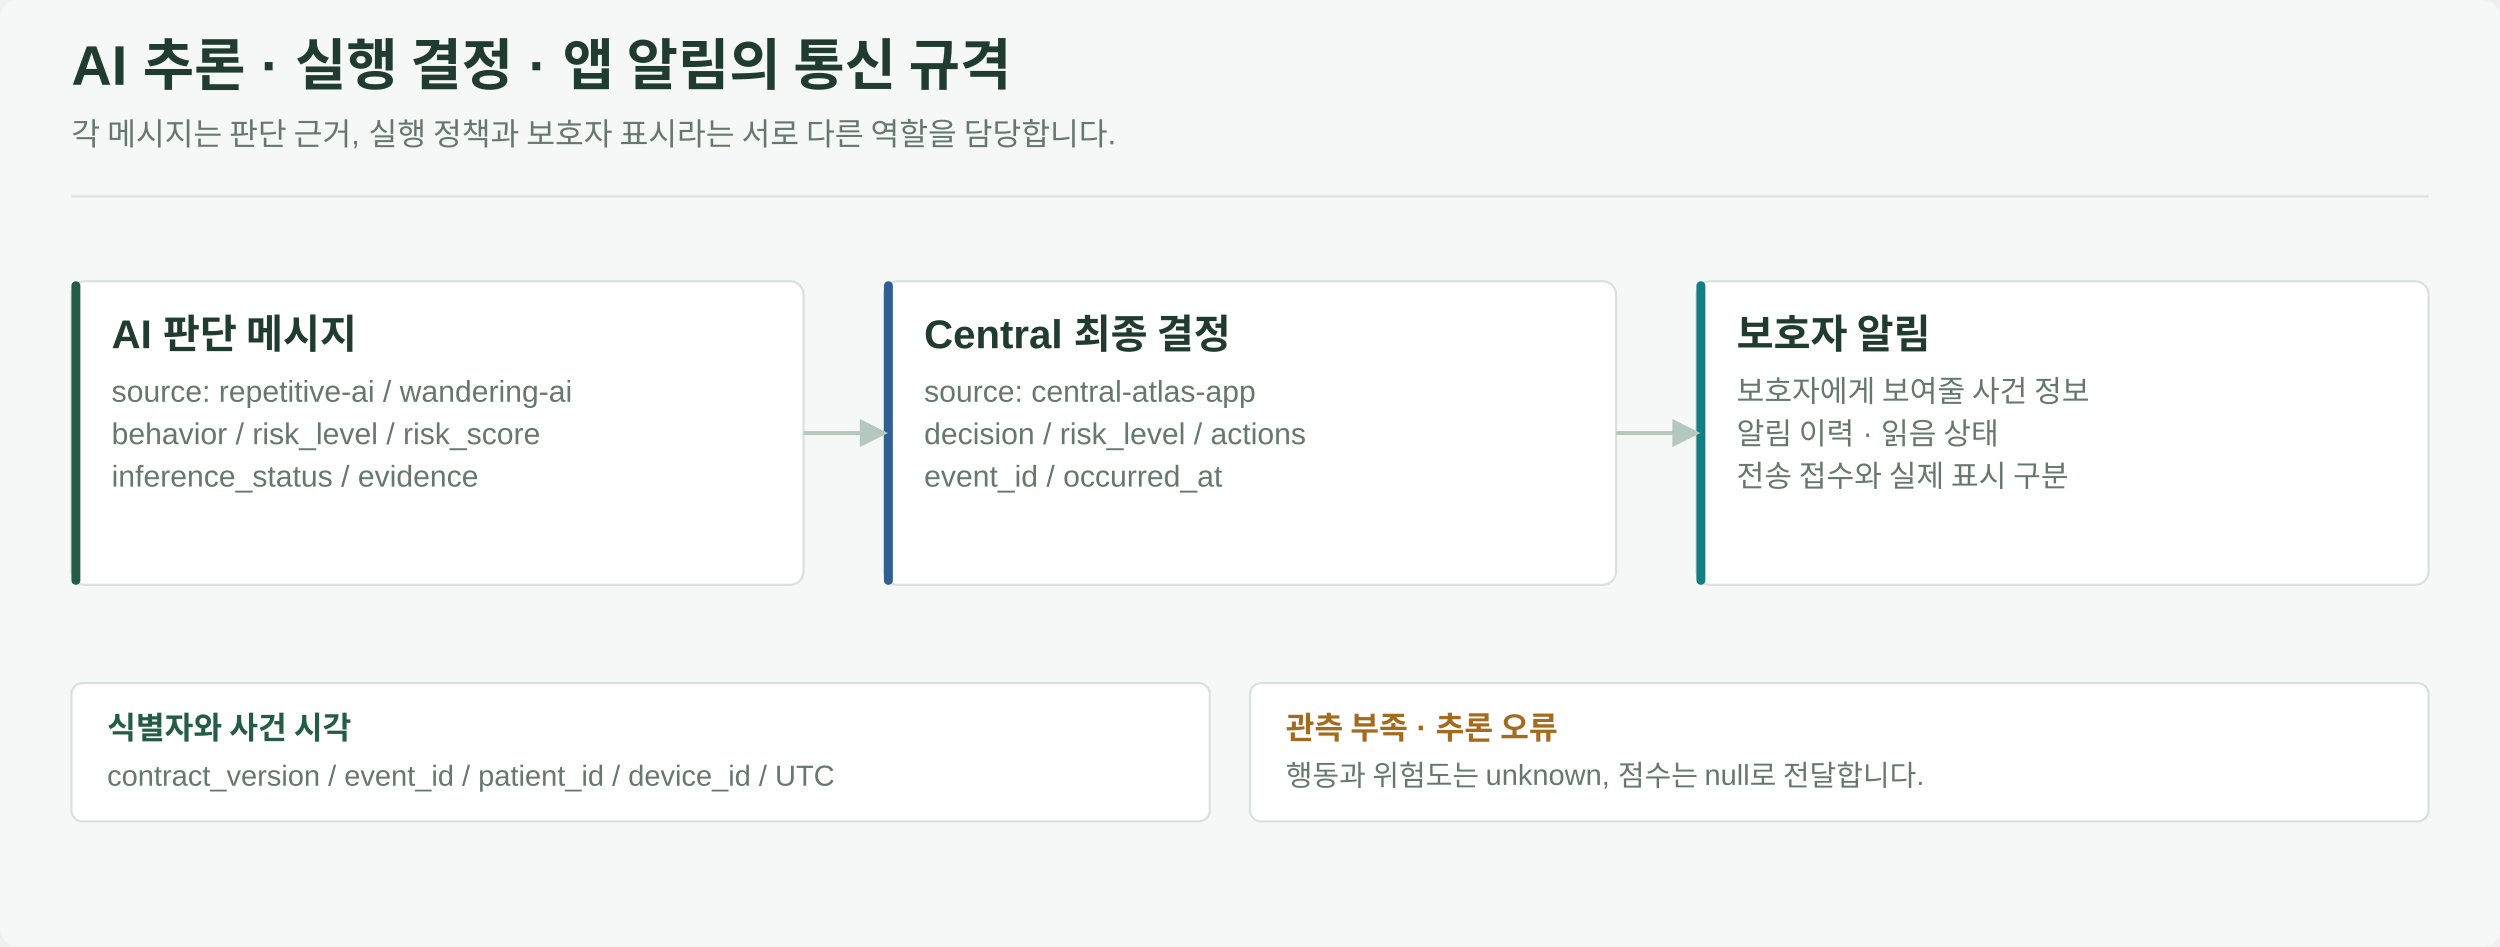
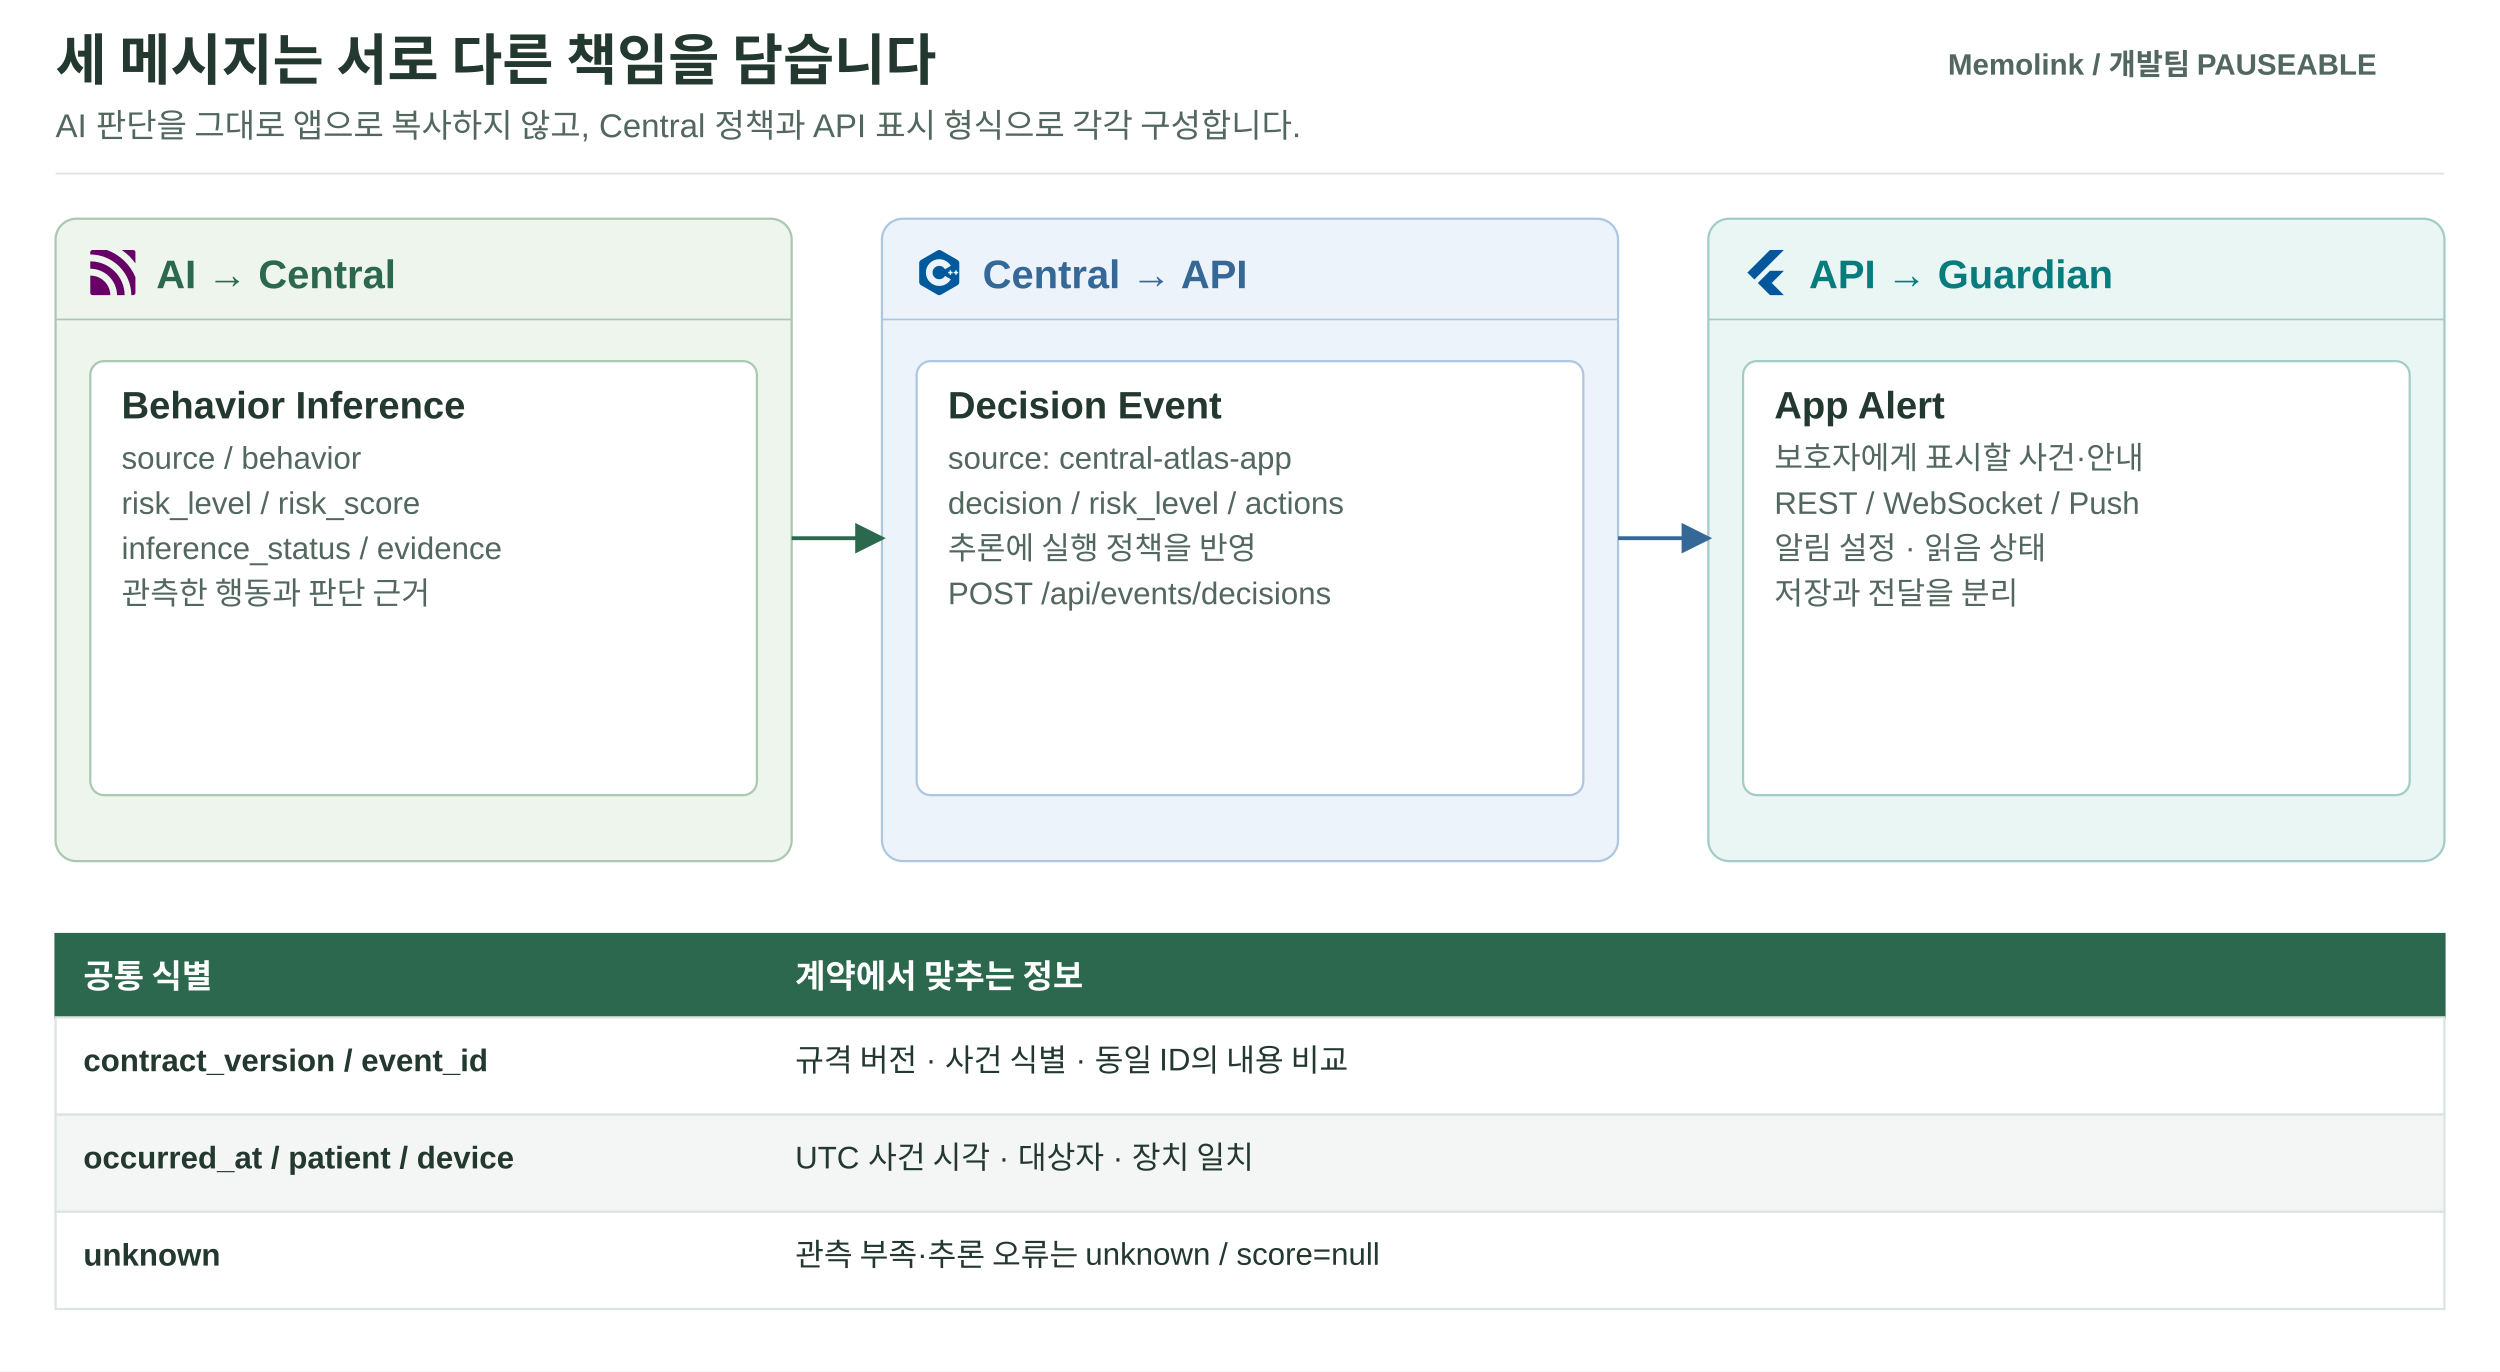
- <svg xmlns="http://www.w3.org/2000/svg" width="1120" height="424" viewBox="0 0 1120 424" role="img" aria-labelledby="title desc">
+ <svg xmlns="http://www.w3.org/2000/svg" width="1440" height="790" viewBox="0 0 1440 790" role="img" aria-labelledby="title desc">
  <defs>
-     <marker id="arrow" markerWidth="7" markerHeight="7" refX="6" refY="3.5" orient="auto">
-       <path d="M0 0L7 3.5L0 7Z" fill="#b4c8bd" />
+     <marker id="arrow-green" markerWidth="8" markerHeight="8" refX="7" refY="4" orient="auto">
+       <path d="M0 0L8 4L0 8Z" fill="#2c684d" />
+     </marker>
+     <marker id="arrow-blue" markerWidth="8" markerHeight="8" refX="7" refY="4" orient="auto">
+       <path d="M0 0L8 4L0 8Z" fill="#356797" />
+     </marker>
+     <marker id="arrow-teal" markerWidth="8" markerHeight="8" refX="7" refY="4" orient="auto">
+       <path d="M0 0L8 4L0 8Z" fill="#087b7d" />
+     </marker>
+     <marker id="arrow-amber" markerWidth="8" markerHeight="8" refX="7" refY="4" orient="auto">
+       <path d="M0 0L8 4L0 8Z" fill="#916013" />
+     </marker>
+     <marker id="arrow-red" markerWidth="8" markerHeight="8" refX="7" refY="4" orient="auto">
+       <path d="M0 0L8 4L0 8Z" fill="#9b4641" />
    </marker>
  </defs>
-   <rect width="1120" height="424" rx="8" fill="#f5f8f6" />
+   <rect width="1440" height="790" fill="#fff" />
  <g font-family="'Malgun Gothic', 'Apple SD Gothic Neo', 'Noto Sans KR', Arial, sans-serif">
-     <text x="32" y="38" fill="#203b30" font-size="25" font-weight="700">AI 추론 · 실행 결정 · 앱 알림의 통신 규격</text>
-     <text x="32" y="65" fill="#65786e" font-size="14" font-weight="400">각 메시지는 판단 근거, 실행 정책과 보호자 표시라는 서로 다른 역할을 담당합니다.</text>
-     <path d="M32 88H1088" stroke="#d9e4dd" />
-     <rect x="32" y="126" width="328" height="136" rx="6" fill="#fff" stroke="#d6e2db" />
-     <rect x="32" y="126" width="4" height="136" rx="2" fill="#245c45" />
-     <text x="50" y="156" fill="#203b30" font-size="18" font-weight="700">AI 판단 메시지</text>
-     <text x="50" y="180" fill="#65786e" font-size="13.5" font-weight="400">source: repetitive-ai / wandering-ai</text>
-     <text x="50" y="199" fill="#65786e" font-size="13.5" font-weight="400">behavior / risk_level / risk_score</text>
-     <text x="50" y="218" fill="#65786e" font-size="13.5" font-weight="400">inference_status / evidence</text>
-     <rect x="396" y="126" width="328" height="136" rx="6" fill="#fff" stroke="#d6e2db" />
-     <rect x="396" y="126" width="4" height="136" rx="2" fill="#315f92" />
-     <text x="414" y="156" fill="#203b30" font-size="18" font-weight="700">Central 최종 결정</text>
-     <text x="414" y="180" fill="#65786e" font-size="13.5" font-weight="400">source: central-atlas-app</text>
-     <text x="414" y="199" fill="#65786e" font-size="13.5" font-weight="400">decision / risk_level / actions</text>
-     <text x="414" y="218" fill="#65786e" font-size="13.5" font-weight="400">event_id / occurred_at</text>
-     <rect x="760" y="126" width="328" height="136" rx="6" fill="#fff" stroke="#d6e2db" />
-     <rect x="760" y="126" width="4" height="136" rx="2" fill="#147f82" />
-     <text x="778" y="156" fill="#203b30" font-size="18" font-weight="700">보호자 알림</text>
-     <text x="778" y="180" fill="#65786e" font-size="13.5" font-weight="400">보호자에게 보여줄 사건 정보</text>
-     <text x="778" y="199" fill="#65786e" font-size="13.5" font-weight="400">알림 이력 · 읽음 상태</text>
-     <text x="778" y="218" fill="#65786e" font-size="13.5" font-weight="400">전송 접수와 실제 표시 구분</text>
-     <path d="M360 194H396" fill="none" stroke="#b4c8bd" stroke-width="1.8" marker-end="url(#arrow)" />
-     <path d="M724 194H760" fill="none" stroke="#b4c8bd" stroke-width="1.8" marker-end="url(#arrow)" />
-     <rect x="32" y="306" width="510" height="62" rx="5" fill="#fff" stroke="#d6e2db" />
-     <text x="48" y="331" fill="#245c45" font-size="14" font-weight="700">식별자와 사건 시각</text>
-     <text x="48" y="352" fill="#65786e" font-size="13" font-weight="400">contract_version / event_id / patient_id / device_id / UTC</text>
-     <rect x="560" y="306" width="528" height="62" rx="5" fill="#fff" stroke="#d6e2db" />
-     <text x="576" y="331" fill="#a46a1e" font-size="14" font-weight="700">관측 부족 · 추론 오류</text>
-     <text x="576" y="352" fill="#65786e" font-size="13" font-weight="400">행동과 위험도는 unknown, 점수는 null로 전달합니다.</text>
+     <text x="32" y="46" font-size="32" font-weight="700" fill="#23382f" data-max-width="1040">세 메시지는 서로 다른 책임을 담습니다</text>
+     <text x="1122" y="43" font-size="17" font-weight="700" fill="#52675d" data-max-width="286">Memolink / 개발팀 PAUSEABLE</text>
+     <text x="32" y="79" font-size="19" font-weight="400" fill="#52675d" data-max-width="1376">AI 판단을 그대로 앱으로 복사하지 않고, Central 정책과 API 표시 형식으로 각각 구성합니다.</text>
+     <path d="M32 100H1408" stroke="#dbe5df" />
+     <rect x="32" y="126" width="424" height="370" rx="12" fill="#edf5ec" stroke="#abc8b2" stroke-width="1.3" />
+     <g transform="translate(52 144) scale(1.083333)" fill="#660066">
+       <path d="M10.657 23.994h-9.45A1.212 1.212 0 0 1 0 22.788v-9.18h.071c5.784 0 10.504 4.65 10.586 10.386Zm7.606 0h-4.045C14.135 16.246 7.795 9.977 0 9.942V6.038h.071c9.983 0 18.121 8.044 18.192 17.956Zm4.53 0h-.97C21.754 12.071 11.995 2.407 0 2.372v-1.16C0 .55.544.006 1.207.006h7.64C15.733 2.49 21.257 7.789 24 14.508v8.291c0 .663-.544 1.195-1.207 1.195ZM16.713.006h6.092A1.19 1.19 0 0 1 24 1.2v5.914c-.91-1.242-2.046-2.65-3.158-3.762C19.588 2.11 18.122.987 16.714.005Z" />
+     </g>
+     <text x="90" y="166" font-size="23" font-weight="700" fill="#2c684d" data-max-width="346">AI → Central</text>
+     <path d="M32 184H456" stroke="#abc8b2" />
+     <rect x="52" y="208" width="384" height="250" rx="8" fill="#fff" stroke="#abc8b2" stroke-width="1.3" />
+     <text x="70" y="241" font-size="22" font-weight="700" fill="#23382f" data-max-width="348">Behavior Inference</text>
+     <text x="70" y="270" font-size="18" font-weight="400" fill="#52675d" data-max-width="348">source / behavior</text>
+     <text x="70" y="296" font-size="18" font-weight="400" fill="#52675d" data-max-width="348">risk_level / risk_score</text>
+     <text x="70" y="322" font-size="18" font-weight="400" fill="#52675d" data-max-width="348">inference_status / evidence</text>
+     <text x="70" y="348" font-size="18" font-weight="400" fill="#52675d" data-max-width="348">관측한 행동과 판단 근거</text>
+     <rect x="508" y="126" width="424" height="370" rx="12" fill="#edf3fb" stroke="#adc7e1" stroke-width="1.3" />
+     <g transform="translate(528 144) scale(1.083333)" fill="#00599C">
+       <path d="M22.394 6c-.167-.29-.398-.543-.652-.69L12.926.22c-.509-.294-1.34-.294-1.848 0L2.26 5.31c-.508.293-.923 1.013-.923 1.6v10.18c0 .294.104.62.271.91.167.29.398.543.652.69l8.816 5.09c.508.293 1.34.293 1.848 0l8.816-5.09c.254-.147.485-.4.652-.69.167-.29.27-.616.27-.91V6.91c.003-.294-.1-.62-.268-.91zM12 19.11c-3.92 0-7.109-3.19-7.109-7.11 0-3.92 3.19-7.11 7.11-7.11a7.133 7.133 0 016.156 3.553l-3.076 1.78a3.567 3.567 0 00-3.08-1.78A3.56 3.56 0 008.444 12 3.56 3.56 0 0012 15.555a3.57 3.57 0 003.08-1.778l3.078 1.78A7.135 7.135 0 0112 19.11zm7.11-6.715h-.79v.79h-.79v-.79h-.79v-.79h.79v-.79h.79v.79h.79zm2.962 0h-.79v.79h-.79v-.79h-.79v-.79h.79v-.79h.79v.79h.79z" />
+     </g>
+     <text x="566" y="166" font-size="23" font-weight="700" fill="#356797" data-max-width="346">Central → API</text>
+     <path d="M508 184H932" stroke="#adc7e1" />
+     <rect x="528" y="208" width="384" height="250" rx="8" fill="#fff" stroke="#adc7e1" stroke-width="1.3" />
+     <text x="546" y="241" font-size="22" font-weight="700" fill="#23382f" data-max-width="348">Decision Event</text>
+     <text x="546" y="270" font-size="18" font-weight="400" fill="#52675d" data-max-width="348">source: central-atlas-app</text>
+     <text x="546" y="296" font-size="18" font-weight="400" fill="#52675d" data-max-width="348">decision / risk_level / actions</text>
+     <text x="546" y="322" font-size="18" font-weight="400" fill="#52675d" data-max-width="348">추론에 실행 정책을 반영</text>
+     <text x="546" y="348" font-size="18" font-weight="400" fill="#52675d" data-max-width="348">POST /api/events/decisions</text>
+     <rect x="984" y="126" width="424" height="370" rx="12" fill="#eaf6f4" stroke="#a3ccc6" stroke-width="1.3" />
+     <g transform="translate(1004 144) scale(1.083333)" fill="#02569B">
+       <path d="M14.314 0L2.3 12 6 15.7 21.684.013h-7.357zm.014 11.072L7.857 17.53l6.47 6.47H21.7l-6.46-6.468 6.46-6.46h-7.37z" />
+     </g>
+     <text x="1042" y="166" font-size="23" font-weight="700" fill="#087b7d" data-max-width="346">API → Guardian</text>
+     <path d="M984 184H1408" stroke="#a3ccc6" />
+     <rect x="1004" y="208" width="384" height="250" rx="8" fill="#fff" stroke="#a3ccc6" stroke-width="1.3" />
+     <text x="1022" y="241" font-size="22" font-weight="700" fill="#23382f" data-max-width="348">App Alert</text>
+     <text x="1022" y="270" font-size="18" font-weight="400" fill="#52675d" data-max-width="348">보호자에게 표시할 사건·안내</text>
+     <text x="1022" y="296" font-size="18" font-weight="400" fill="#52675d" data-max-width="348">REST / WebSocket / Push</text>
+     <text x="1022" y="322" font-size="18" font-weight="400" fill="#52675d" data-max-width="348">알림 설정 · 읽음 상태</text>
+     <text x="1022" y="348" font-size="18" font-weight="400" fill="#52675d" data-max-width="348">저장과 전달을 분리</text>
+     <path d="M456 310H508" fill="none" stroke="#2c684d" stroke-width="2.2" stroke-linejoin="round" marker-end="url(#arrow-green)" />
+     <path d="M932 310H984" fill="none" stroke="#356797" stroke-width="2.2" stroke-linejoin="round" marker-end="url(#arrow-blue)" />
+     <rect x="32" y="538" width="1376" height="48" rx="0" fill="#2c684d" stroke="#2c684d" stroke-width="1.3" />
+     <text x="48" y="569" font-size="19" font-weight="700" fill="#fff" data-max-width="378">공통 식별</text>
+     <text x="458" y="569" font-size="19" font-weight="700" fill="#fff" data-max-width="934">계약에서 맞추는 정보</text>
+     <rect x="32" y="586" width="1376" height="56" rx="0" fill="#fff" stroke="#dbe5df" stroke-width="1.3" />
+     <text x="48" y="617" font-size="18" font-weight="700" fill="#23382f" data-max-width="378">contract_version / event_id</text>
+     <text x="458" y="617" font-size="18" font-weight="400" fill="#23382f" data-max-width="934">규격 버전 · 사건 식별 · 동일 ID의 내용 비교</text>
+     <rect x="32" y="642" width="1376" height="56" rx="0" fill="#f3f6f4" stroke="#dbe5df" stroke-width="1.3" />
+     <text x="48" y="673" font-size="18" font-weight="700" fill="#23382f" data-max-width="378">occurred_at / patient / device</text>
+     <text x="458" y="673" font-size="18" font-weight="400" fill="#23382f" data-max-width="934">UTC 사건 시각 · 대상자 · 장치 일치</text>
+     <rect x="32" y="698" width="1376" height="56" rx="0" fill="#fff" stroke="#dbe5df" stroke-width="1.3" />
+     <text x="48" y="729" font-size="18" font-weight="700" fill="#23382f" data-max-width="378">unknown</text>
+     <text x="458" y="729" font-size="18" font-weight="400" fill="#23382f" data-max-width="934">관측 부족·추론 오류는 unknown / score=null</text>
  </g>
</svg>
